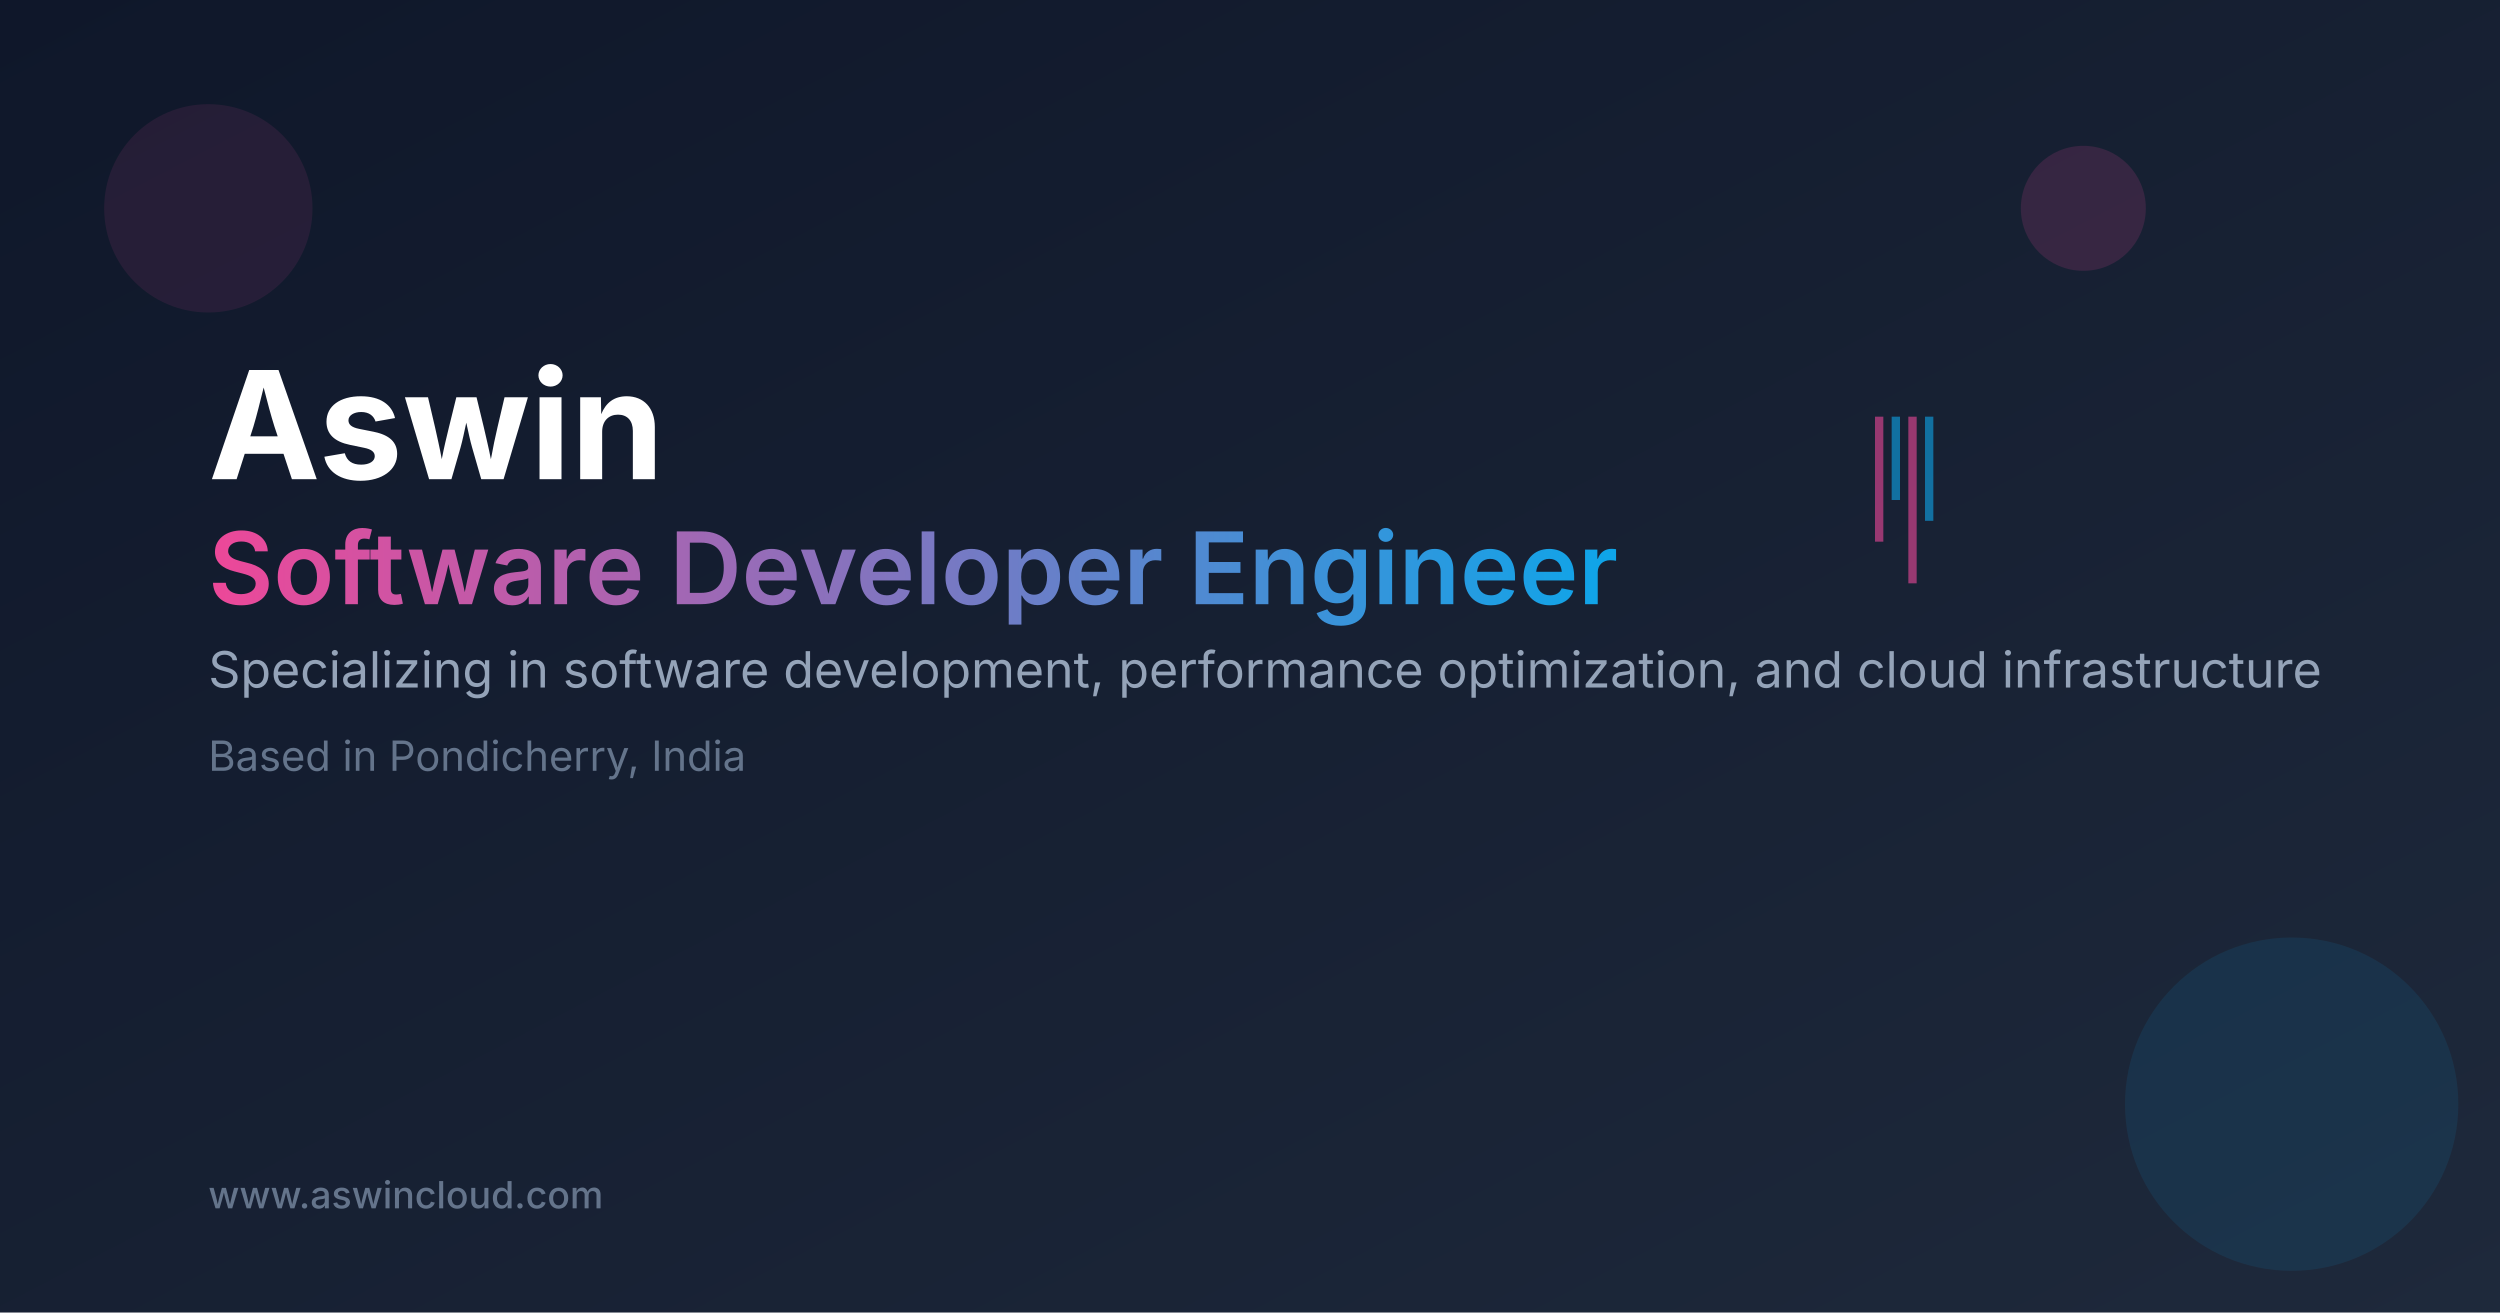
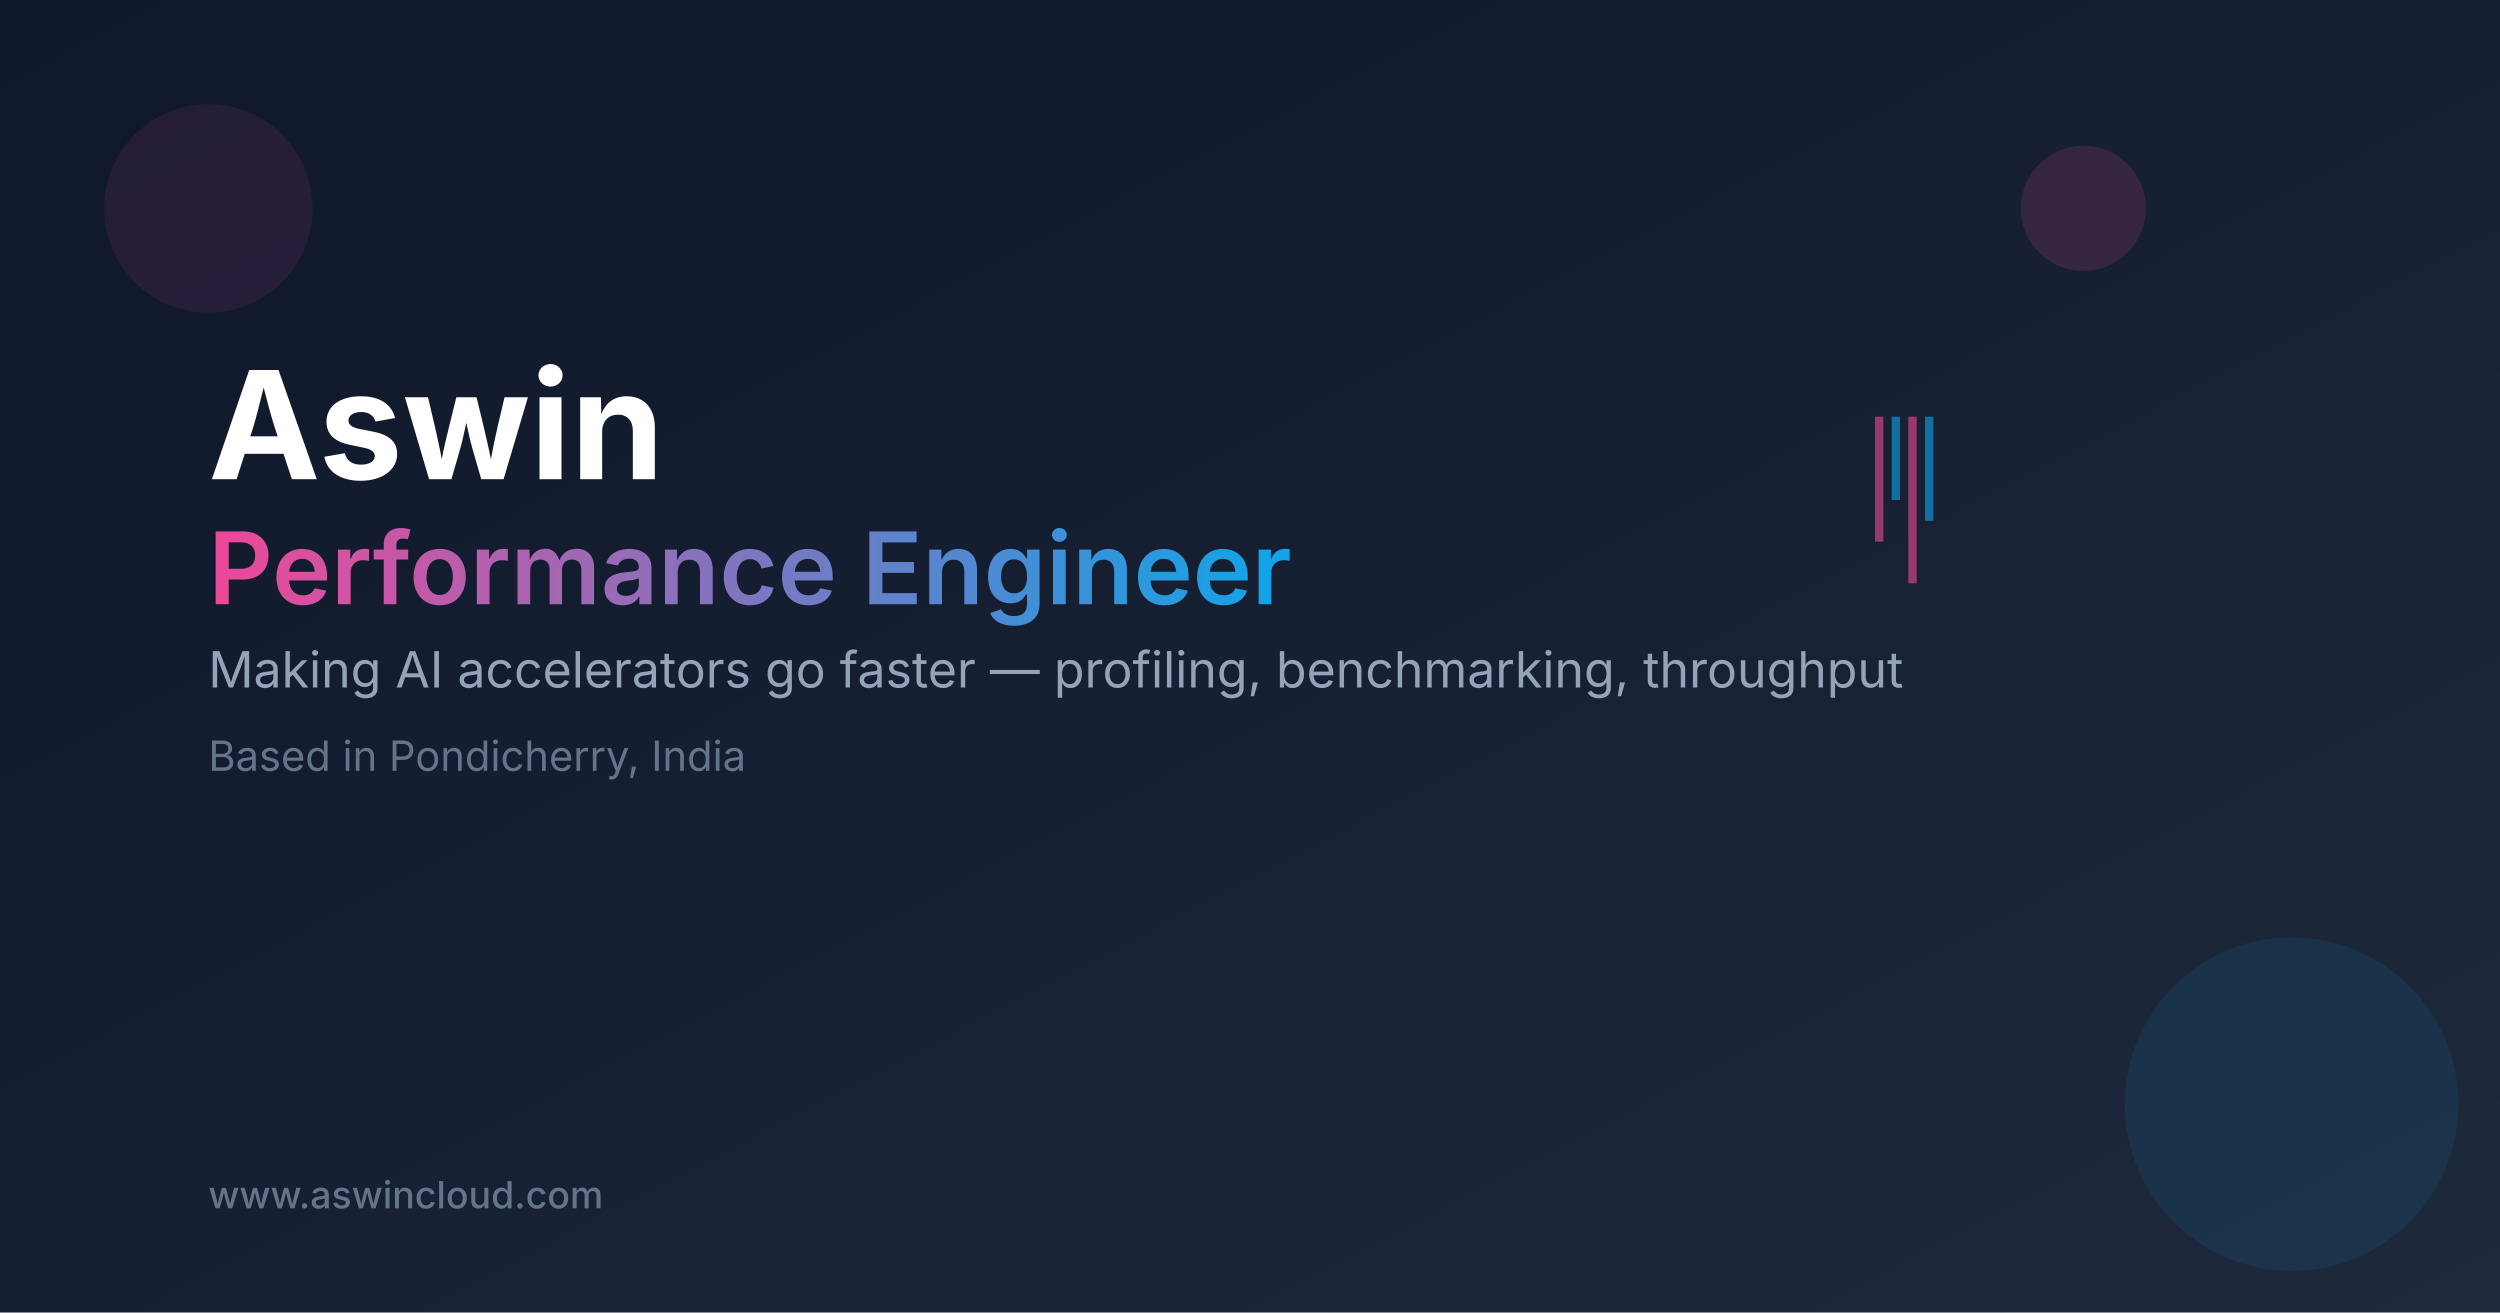
<svg xmlns="http://www.w3.org/2000/svg" width="1200" height="630" viewBox="0 0 1200 630" fill="none">
  <defs>
    <linearGradient id="bg" x1="0%" y1="0%" x2="100%" y2="100%">
      <stop offset="0%" style="stop-color:#0f172a;stop-opacity:1" />
      <stop offset="100%" style="stop-color:#1e293b;stop-opacity:1" />
    </linearGradient>
    <linearGradient id="text" x1="0%" y1="0%" x2="100%" y2="0%">
      <stop offset="0%" style="stop-color:#ec4899;stop-opacity:1" />
      <stop offset="100%" style="stop-color:#0ea5e9;stop-opacity:1" />
    </linearGradient>
  </defs>
  <rect width="1200" height="630" fill="url(#bg)" />
  <circle cx="100" cy="100" r="50" fill="#ec4899" opacity="0.1" />
  <circle cx="1100" cy="530" r="80" fill="#0ea5e9" opacity="0.1" />
  <circle cx="1000" cy="100" r="30" fill="#ec4899" opacity="0.15" />
  <g transform="translate(100, 150)">
    <text x="0" y="80" font-family="Inter, system-ui, sans-serif" font-size="72" font-weight="700" fill="white">
      Aswin
    </text>
    <text x="0" y="140" font-family="Inter, system-ui, sans-serif" font-size="48" font-weight="600" fill="url(#text)">
-       Software Developer Engineer
+       Performance Engineer
    </text>
    <text x="0" y="180" font-family="Inter, system-ui, sans-serif" font-size="24" font-weight="400" fill="#94a3b8">
-       Specializing in software development, performance optimization, and cloud infrastructure
+       Making AI accelerators go faster — profiling, benchmarking, throughput
    </text>
    <text x="0" y="220" font-family="Inter, system-ui, sans-serif" font-size="20" font-weight="400" fill="#64748b">
      Based in Pondicherry, India
    </text>
  </g>
  <g transform="translate(900, 200)">
    <rect x="0" y="0" width="4" height="60" fill="#ec4899" opacity="0.6" />
    <rect x="8" y="0" width="4" height="40" fill="#0ea5e9" opacity="0.6" />
    <rect x="16" y="0" width="4" height="80" fill="#ec4899" opacity="0.6" />
    <rect x="24" y="0" width="4" height="50" fill="#0ea5e9" opacity="0.6" />
  </g>
  <text x="100" y="580" font-family="Inter, system-ui, sans-serif" font-size="18" font-weight="500" fill="#64748b">
    www.aswincloud.com
  </text>
</svg>
